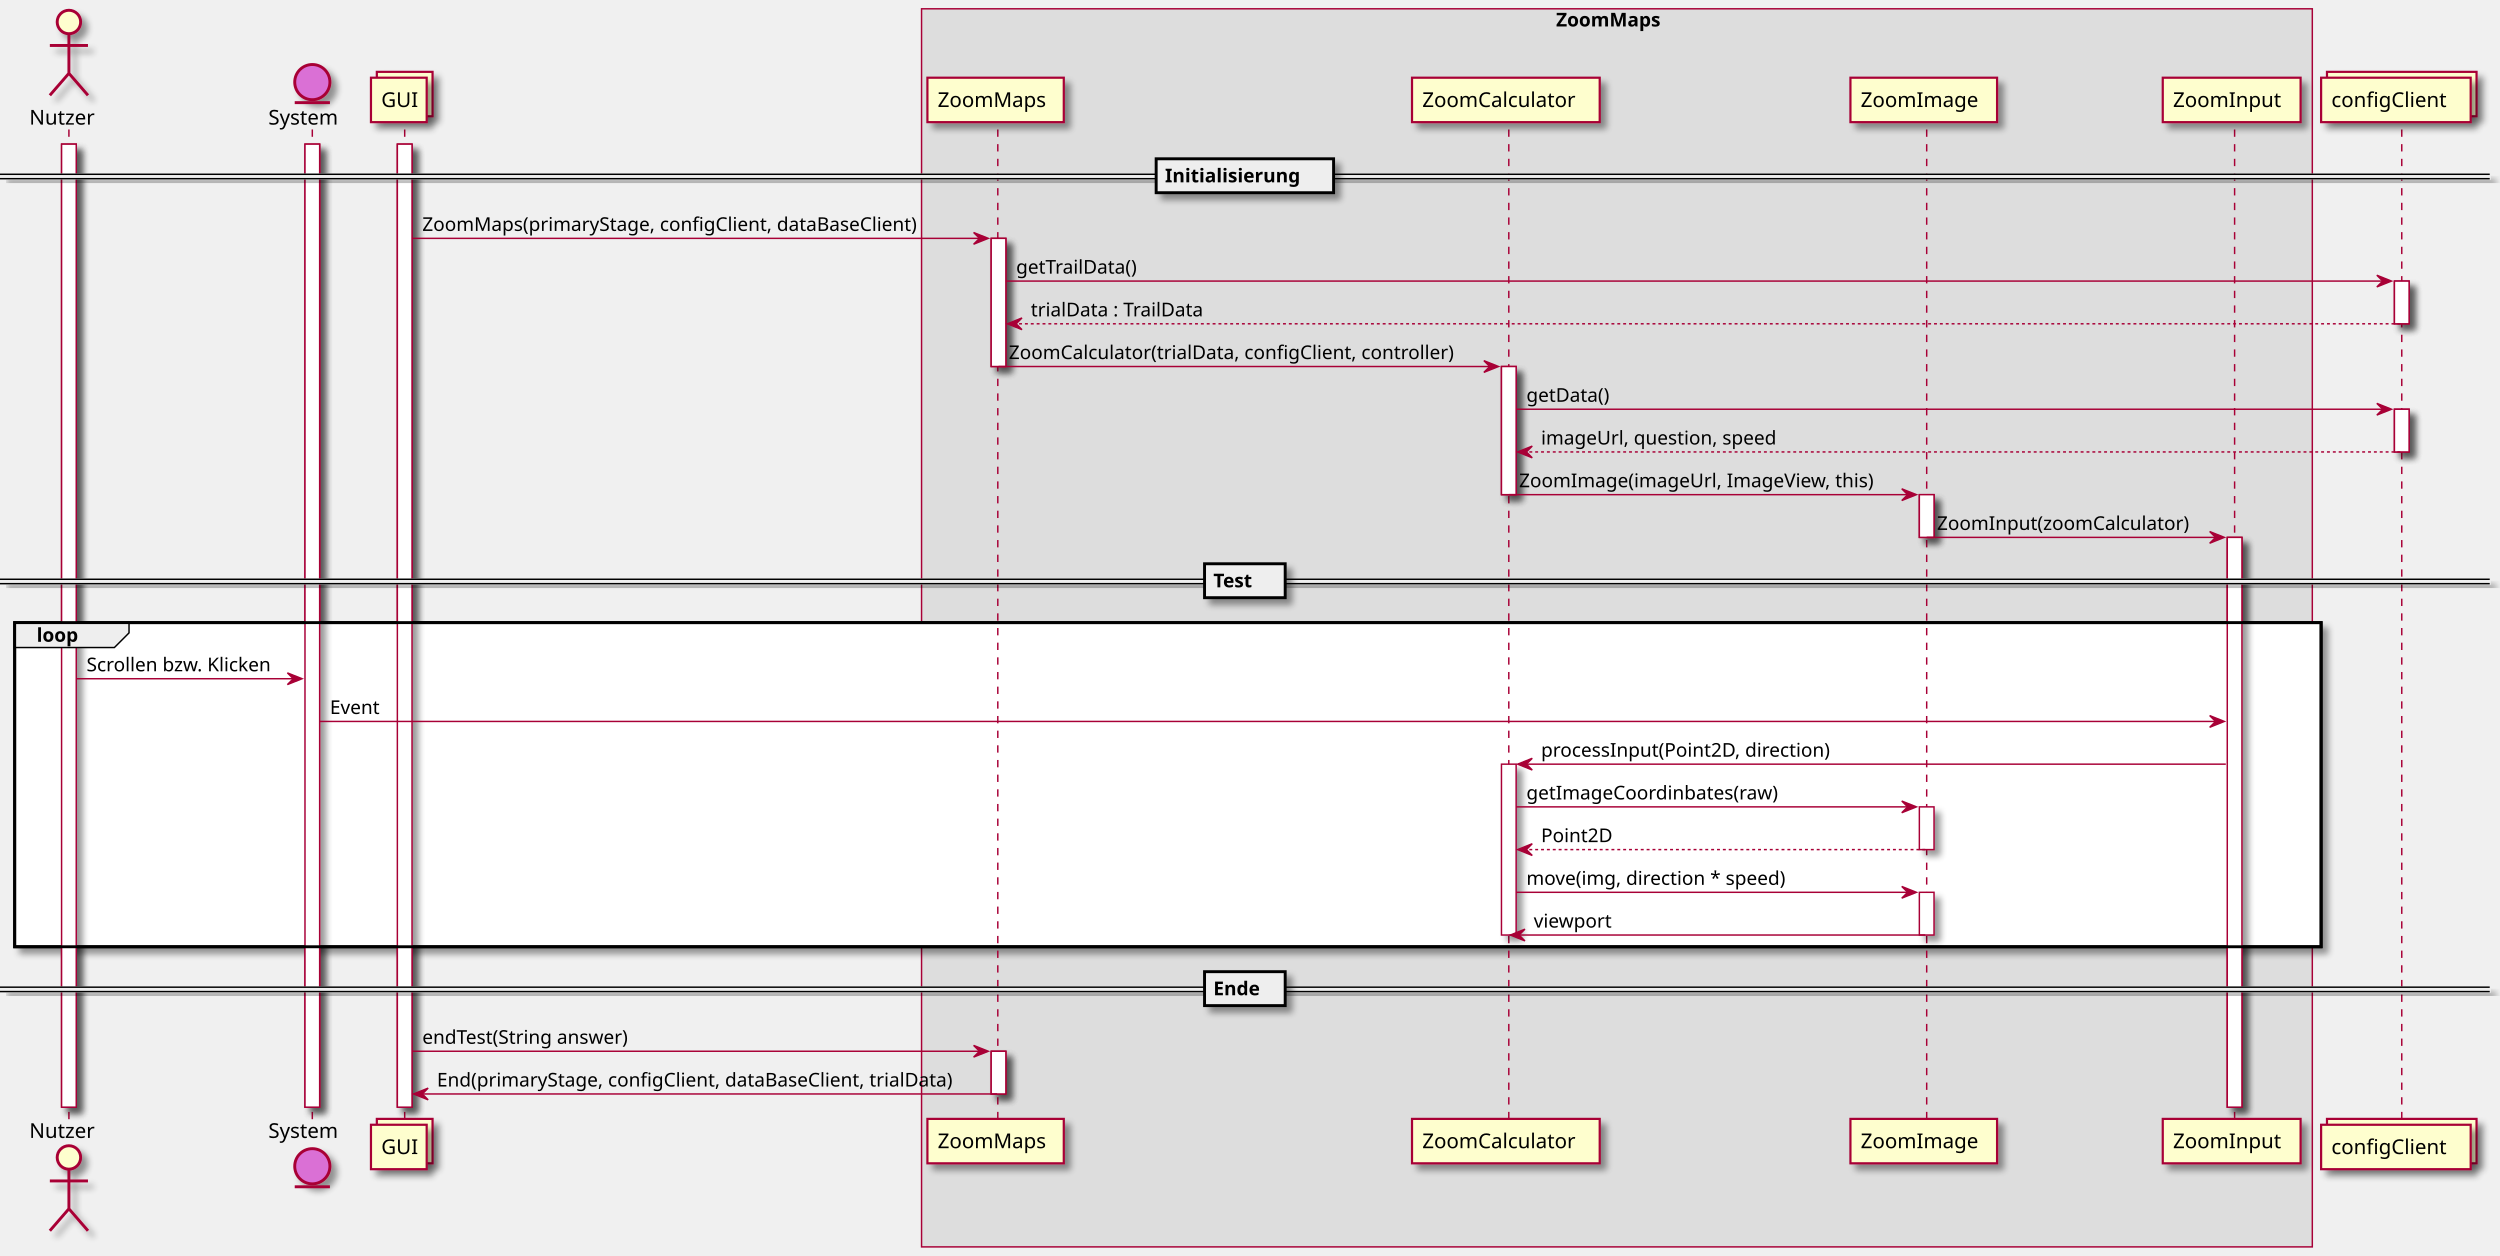
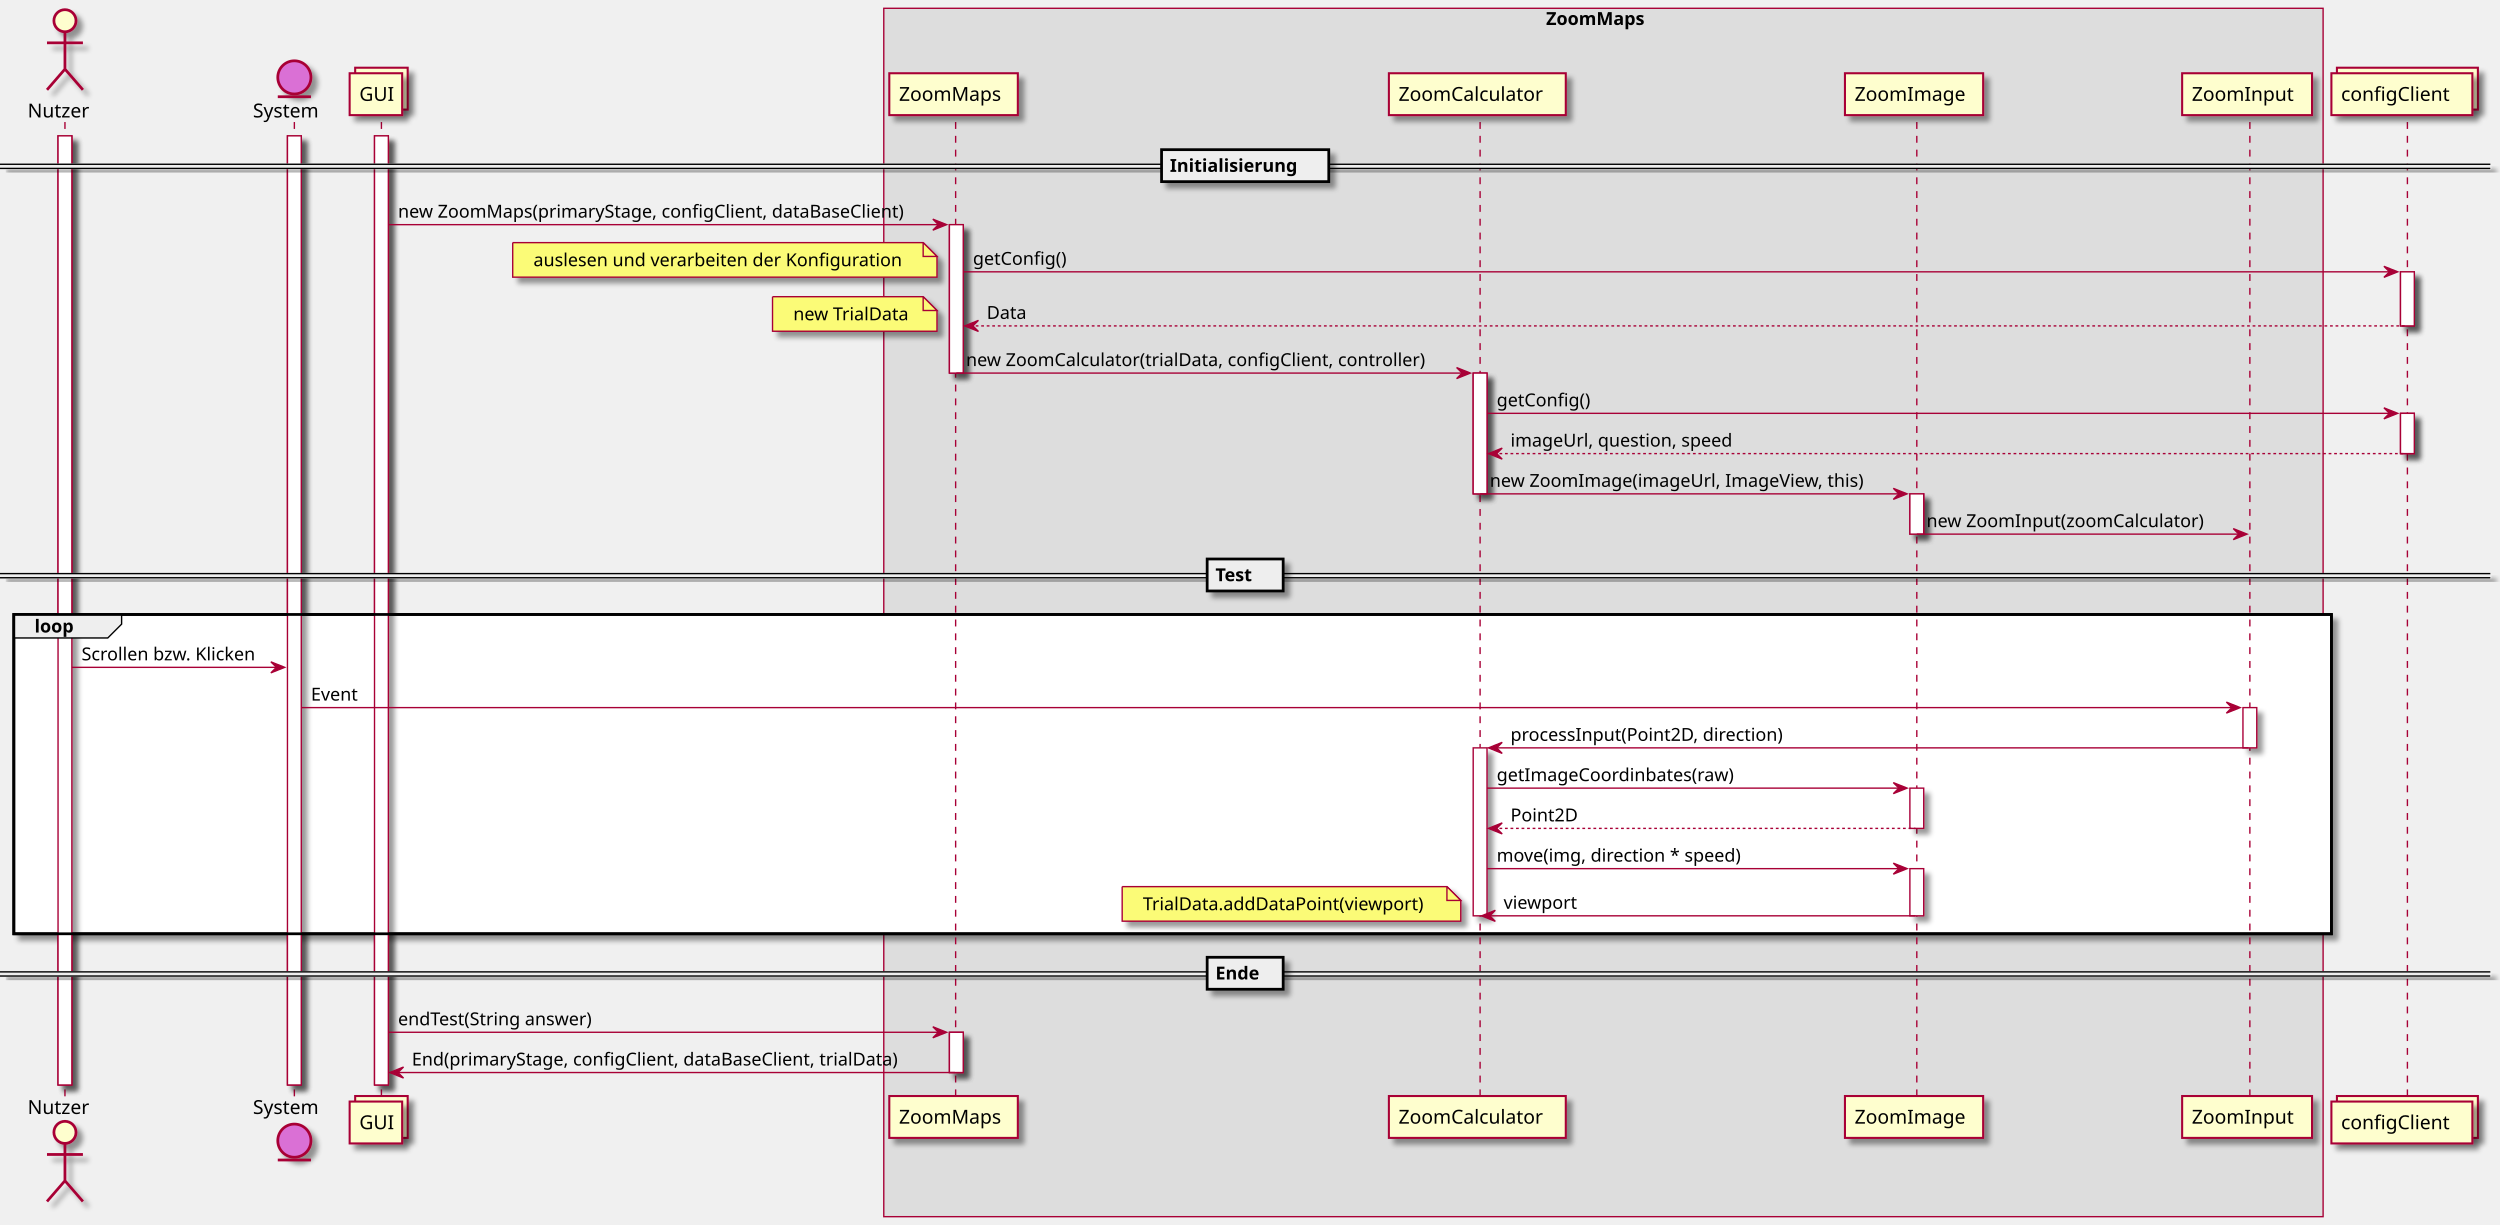
- <svg xmlns="http://www.w3.org/2000/svg" contentScriptType="application/ecmascript" contentStyleType="text/css" height="856px" preserveAspectRatio="none" style="width:1705px;height:856px;background:#FFFFFF;" version="1.1" viewBox="0 0 1705 856" width="1705px" zoomAndPan="magnify">
+ <svg xmlns="http://www.w3.org/2000/svg" contentScriptType="application/ecmascript" contentStyleType="text/css" height="886px" preserveAspectRatio="none" style="width:1809px;height:886px;background:#FFFFFF;" version="1.1" viewBox="0 0 1809 886" width="1809px" zoomAndPan="magnify">
  <defs>
-     <filter height="300%" id="fh5a7a3r7ysja" width="300%" x="-1" y="-1">
+     <filter height="300%" id="f14qiuyi2bqywb" width="300%" x="-1" y="-1">
      <feGaussianBlur result="blurOut" stdDeviation="2.0" />
      <feColorMatrix in="blurOut" result="blurOut2" type="matrix" values="0 0 0 0 0 0 0 0 0 0 0 0 0 0 0 0 0 0 .4 0" />
      <feOffset dx="4.0" dy="4.0" in="blurOut2" result="blurOut3" />
      <feBlend in="SourceGraphic" in2="blurOut3" mode="normal" />
    </filter>
  </defs>
  <g>
-     <rect fill="#DDDDDD" height="844.383" style="stroke:#A80036;stroke-width:1.0;" width="948.5" x="628.5" y="6" />
-     <text fill="#000000" font-family="sans-serif" font-size="13" font-weight="bold" lengthAdjust="spacing" textLength="83" x="1061.25" y="18.067">ZoomMaps</text>
-     <rect fill="#FFFFFF" filter="url(#fh5a7a3r7ysja)" height="656.789" style="stroke:#A80036;stroke-width:1.0;" width="10" x="42" y="98.297" />
-     <rect fill="#FFFFFF" filter="url(#fh5a7a3r7ysja)" height="656.789" style="stroke:#A80036;stroke-width:1.0;" width="10" x="208" y="98.297" />
-     <rect fill="#FFFFFF" filter="url(#fh5a7a3r7ysja)" height="656.789" style="stroke:#A80036;stroke-width:1.0;" width="10" x="271" y="98.297" />
-     <rect fill="#FFFFFF" filter="url(#fh5a7a3r7ysja)" height="87.398" style="stroke:#A80036;stroke-width:1.0;" width="10" x="676" y="162.562" />
-     <rect fill="#FFFFFF" filter="url(#fh5a7a3r7ysja)" height="29.133" style="stroke:#A80036;stroke-width:1.0;" width="10" x="676" y="716.953" />
-     <rect fill="#FFFFFF" filter="url(#fh5a7a3r7ysja)" height="87.398" style="stroke:#A80036;stroke-width:1.0;" width="10" x="1024" y="249.961" />
-     <rect fill="#FFFFFF" filter="url(#fh5a7a3r7ysja)" height="116.531" style="stroke:#A80036;stroke-width:1.0;" width="10" x="1024" y="521.156" />
-     <rect fill="#FFFFFF" filter="url(#fh5a7a3r7ysja)" height="29.133" style="stroke:#A80036;stroke-width:1.0;" width="10" x="1309" y="337.359" />
-     <rect fill="#FFFFFF" filter="url(#fh5a7a3r7ysja)" height="29.133" style="stroke:#A80036;stroke-width:1.0;" width="10" x="1309" y="550.289" />
-     <rect fill="#FFFFFF" filter="url(#fh5a7a3r7ysja)" height="29.133" style="stroke:#A80036;stroke-width:1.0;" width="10" x="1309" y="608.555" />
-     <rect fill="#FFFFFF" filter="url(#fh5a7a3r7ysja)" height="388.594" style="stroke:#A80036;stroke-width:1.0;" width="10" x="1519" y="366.492" />
-     <rect fill="#FFFFFF" filter="url(#fh5a7a3r7ysja)" height="29.133" style="stroke:#A80036;stroke-width:1.0;" width="10" x="1633" y="191.695" />
-     <rect fill="#FFFFFF" filter="url(#fh5a7a3r7ysja)" height="29.133" style="stroke:#A80036;stroke-width:1.0;" width="10" x="1633" y="279.094" />
-     <rect fill="#FFFFFF" filter="url(#fh5a7a3r7ysja)" height="221.062" style="stroke:#000000;stroke-width:2.0;" width="1573" x="10" y="424.625" />
-     <line style="stroke:#A80036;stroke-width:1.0;stroke-dasharray:5.0,5.0;" x1="47" x2="47" y1="88.297" y2="764.086" />
-     <line style="stroke:#A80036;stroke-width:1.0;stroke-dasharray:5.0,5.0;" x1="213" x2="213" y1="88.297" y2="764.086" />
-     <line style="stroke:#A80036;stroke-width:1.0;stroke-dasharray:5.0,5.0;" x1="276" x2="276" y1="88.297" y2="764.086" />
-     <line style="stroke:#A80036;stroke-width:1.0;stroke-dasharray:5.0,5.0;" x1="680.5" x2="680.5" y1="88.297" y2="764.086" />
-     <line style="stroke:#A80036;stroke-width:1.0;stroke-dasharray:5.0,5.0;" x1="1029" x2="1029" y1="88.297" y2="764.086" />
-     <line style="stroke:#A80036;stroke-width:1.0;stroke-dasharray:5.0,5.0;" x1="1314" x2="1314" y1="88.297" y2="764.086" />
-     <line style="stroke:#A80036;stroke-width:1.0;stroke-dasharray:5.0,5.0;" x1="1524" x2="1524" y1="88.297" y2="764.086" />
-     <line style="stroke:#A80036;stroke-width:1.0;stroke-dasharray:5.0,5.0;" x1="1638" x2="1638" y1="88.297" y2="764.086" />
+     <rect fill="#DDDDDD" height="874.383" style="stroke:#A80036;stroke-width:1.0;" width="1041.5" x="639.5" y="6" />
+     <text fill="#000000" font-family="sans-serif" font-size="13" font-weight="bold" lengthAdjust="spacing" textLength="83" x="1118.75" y="18.067">ZoomMaps</text>
+     <rect fill="#FFFFFF" filter="url(#f14qiuyi2bqywb)" height="686.789" style="stroke:#A80036;stroke-width:1.0;" width="10" x="42" y="98.297" />
+     <rect fill="#FFFFFF" filter="url(#f14qiuyi2bqywb)" height="686.789" style="stroke:#A80036;stroke-width:1.0;" width="10" x="208" y="98.297" />
+     <rect fill="#FFFFFF" filter="url(#f14qiuyi2bqywb)" height="686.789" style="stroke:#A80036;stroke-width:1.0;" width="10" x="271" y="98.297" />
+     <rect fill="#FFFFFF" filter="url(#f14qiuyi2bqywb)" height="107.398" style="stroke:#A80036;stroke-width:1.0;" width="10" x="687" y="162.562" />
+     <rect fill="#FFFFFF" filter="url(#f14qiuyi2bqywb)" height="29.133" style="stroke:#A80036;stroke-width:1.0;" width="10" x="687" y="746.953" />
+     <rect fill="#FFFFFF" filter="url(#f14qiuyi2bqywb)" height="87.398" style="stroke:#A80036;stroke-width:1.0;" width="10" x="1066" y="269.961" />
+     <rect fill="#FFFFFF" filter="url(#f14qiuyi2bqywb)" height="121.531" style="stroke:#A80036;stroke-width:1.0;" width="10" x="1066" y="541.156" />
+     <rect fill="#FFFFFF" filter="url(#f14qiuyi2bqywb)" height="29.133" style="stroke:#A80036;stroke-width:1.0;" width="10" x="1382" y="357.359" />
+     <rect fill="#FFFFFF" filter="url(#f14qiuyi2bqywb)" height="29.133" style="stroke:#A80036;stroke-width:1.0;" width="10" x="1382" y="570.289" />
+     <rect fill="#FFFFFF" filter="url(#f14qiuyi2bqywb)" height="34.133" style="stroke:#A80036;stroke-width:1.0;" width="10" x="1382" y="628.555" />
+     <rect fill="#FFFFFF" filter="url(#f14qiuyi2bqywb)" height="29.133" style="stroke:#A80036;stroke-width:1.0;" width="10" x="1623" y="512.023" />
+     <rect fill="#FFFFFF" filter="url(#f14qiuyi2bqywb)" height="39.133" style="stroke:#A80036;stroke-width:1.0;" width="10" x="1737" y="196.695" />
+     <rect fill="#FFFFFF" filter="url(#f14qiuyi2bqywb)" height="29.133" style="stroke:#A80036;stroke-width:1.0;" width="10" x="1737" y="299.094" />
+     <rect fill="#FFFFFF" filter="url(#f14qiuyi2bqywb)" height="231.062" style="stroke:#000000;stroke-width:2.0;" width="1677" x="10" y="444.625" />
+     <line style="stroke:#A80036;stroke-width:1.0;stroke-dasharray:5.0,5.0;" x1="47" x2="47" y1="88.297" y2="794.086" />
+     <line style="stroke:#A80036;stroke-width:1.0;stroke-dasharray:5.0,5.0;" x1="213" x2="213" y1="88.297" y2="794.086" />
+     <line style="stroke:#A80036;stroke-width:1.0;stroke-dasharray:5.0,5.0;" x1="276" x2="276" y1="88.297" y2="794.086" />
+     <line style="stroke:#A80036;stroke-width:1.0;stroke-dasharray:5.0,5.0;" x1="691.5" x2="691.5" y1="88.297" y2="794.086" />
+     <line style="stroke:#A80036;stroke-width:1.0;stroke-dasharray:5.0,5.0;" x1="1071" x2="1071" y1="88.297" y2="794.086" />
+     <line style="stroke:#A80036;stroke-width:1.0;stroke-dasharray:5.0,5.0;" x1="1387" x2="1387" y1="88.297" y2="794.086" />
+     <line style="stroke:#A80036;stroke-width:1.0;stroke-dasharray:5.0,5.0;" x1="1628" x2="1628" y1="88.297" y2="794.086" />
+     <line style="stroke:#A80036;stroke-width:1.0;stroke-dasharray:5.0,5.0;" x1="1742" x2="1742" y1="88.297" y2="794.086" />
    <text fill="#000000" font-family="sans-serif" font-size="14" lengthAdjust="spacing" textLength="48" x="20" y="84.995">Nutzer</text>
-     <ellipse cx="47" cy="15" fill="#FEFECE" filter="url(#fh5a7a3r7ysja)" rx="8" ry="8" style="stroke:#A80036;stroke-width:2.0;" />
-     <path d="M47,23 L47,50 M34,31 L60,31 M47,50 L34,65 M47,50 L60,65 " fill="none" filter="url(#fh5a7a3r7ysja)" style="stroke:#A80036;stroke-width:2.0;" />
-     <text fill="#000000" font-family="sans-serif" font-size="14" lengthAdjust="spacing" textLength="48" x="20" y="776.081">Nutzer</text>
-     <ellipse cx="47" cy="789.383" fill="#FEFECE" filter="url(#fh5a7a3r7ysja)" rx="8" ry="8" style="stroke:#A80036;stroke-width:2.0;" />
-     <path d="M47,797.383 L47,824.383 M34,805.383 L60,805.383 M47,824.383 L34,839.383 M47,824.383 L60,839.383 " fill="none" filter="url(#fh5a7a3r7ysja)" style="stroke:#A80036;stroke-width:2.0;" />
+     <ellipse cx="47" cy="15" fill="#FEFECE" filter="url(#f14qiuyi2bqywb)" rx="8" ry="8" style="stroke:#A80036;stroke-width:2.0;" />
+     <path d="M47,23 L47,50 M34,31 L60,31 M47,50 L34,65 M47,50 L60,65 " fill="none" filter="url(#f14qiuyi2bqywb)" style="stroke:#A80036;stroke-width:2.0;" />
+     <text fill="#000000" font-family="sans-serif" font-size="14" lengthAdjust="spacing" textLength="48" x="20" y="806.081">Nutzer</text>
+     <ellipse cx="47" cy="819.383" fill="#FEFECE" filter="url(#f14qiuyi2bqywb)" rx="8" ry="8" style="stroke:#A80036;stroke-width:2.0;" />
+     <path d="M47,827.383 L47,854.383 M34,835.383 L60,835.383 M47,854.383 L34,869.383 M47,854.383 L60,869.383 " fill="none" filter="url(#f14qiuyi2bqywb)" style="stroke:#A80036;stroke-width:2.0;" />
    <text fill="#000000" font-family="sans-serif" font-size="14" lengthAdjust="spacing" textLength="54" x="183" y="84.995">System</text>
-     <ellipse cx="213" cy="56" fill="#DA70D5" filter="url(#fh5a7a3r7ysja)" rx="12" ry="12" style="stroke:#A80036;stroke-width:2.0;" />
+     <ellipse cx="213" cy="56" fill="#DA70D5" filter="url(#f14qiuyi2bqywb)" rx="12" ry="12" style="stroke:#A80036;stroke-width:2.0;" />
    <line style="stroke:#A80036;stroke-width:2.0;" x1="201" x2="225" y1="70" y2="70" />
-     <text fill="#000000" font-family="sans-serif" font-size="14" lengthAdjust="spacing" textLength="54" x="183" y="776.081">System</text>
-     <ellipse cx="213" cy="795.383" fill="#DA70D5" filter="url(#fh5a7a3r7ysja)" rx="12" ry="12" style="stroke:#A80036;stroke-width:2.0;" />
-     <line style="stroke:#A80036;stroke-width:2.0;" x1="201" x2="225" y1="809.383" y2="809.383" />
-     <rect fill="#FEFECE" filter="url(#fh5a7a3r7ysja)" height="30.297" style="stroke:#A80036;stroke-width:1.5;" width="38" x="257" y="49" />
-     <rect fill="#FEFECE" filter="url(#fh5a7a3r7ysja)" height="30.297" style="stroke:#A80036;stroke-width:1.5;" width="38" x="253" y="53" />
+     <text fill="#000000" font-family="sans-serif" font-size="14" lengthAdjust="spacing" textLength="54" x="183" y="806.081">System</text>
+     <ellipse cx="213" cy="825.383" fill="#DA70D5" filter="url(#f14qiuyi2bqywb)" rx="12" ry="12" style="stroke:#A80036;stroke-width:2.0;" />
+     <line style="stroke:#A80036;stroke-width:2.0;" x1="201" x2="225" y1="839.383" y2="839.383" />
+     <rect fill="#FEFECE" filter="url(#f14qiuyi2bqywb)" height="30.297" style="stroke:#A80036;stroke-width:1.5;" width="38" x="257" y="49" />
+     <rect fill="#FEFECE" filter="url(#f14qiuyi2bqywb)" height="30.297" style="stroke:#A80036;stroke-width:1.5;" width="38" x="253" y="53" />
    <text fill="#000000" font-family="sans-serif" font-size="14" lengthAdjust="spacing" textLength="24" x="260" y="72.995">GUI</text>
-     <rect fill="#FEFECE" filter="url(#fh5a7a3r7ysja)" height="30.297" style="stroke:#A80036;stroke-width:1.5;" width="38" x="257" y="763.086" />
-     <rect fill="#FEFECE" filter="url(#fh5a7a3r7ysja)" height="30.297" style="stroke:#A80036;stroke-width:1.5;" width="38" x="253" y="767.086" />
-     <text fill="#000000" font-family="sans-serif" font-size="14" lengthAdjust="spacing" textLength="24" x="260" y="787.081">GUI</text>
-     <rect fill="#FEFECE" filter="url(#fh5a7a3r7ysja)" height="30.297" style="stroke:#A80036;stroke-width:1.5;" width="93" x="632.5" y="53" />
-     <text fill="#000000" font-family="sans-serif" font-size="14" lengthAdjust="spacing" textLength="79" x="639.5" y="72.995">ZoomMaps</text>
-     <rect fill="#FEFECE" filter="url(#fh5a7a3r7ysja)" height="30.297" style="stroke:#A80036;stroke-width:1.5;" width="93" x="632.5" y="763.086" />
-     <text fill="#000000" font-family="sans-serif" font-size="14" lengthAdjust="spacing" textLength="79" x="639.5" y="783.081">ZoomMaps</text>
-     <rect fill="#FEFECE" filter="url(#fh5a7a3r7ysja)" height="30.297" style="stroke:#A80036;stroke-width:1.5;" width="128" x="963" y="53" />
-     <text fill="#000000" font-family="sans-serif" font-size="14" lengthAdjust="spacing" textLength="114" x="970" y="72.995">ZoomCalculator</text>
-     <rect fill="#FEFECE" filter="url(#fh5a7a3r7ysja)" height="30.297" style="stroke:#A80036;stroke-width:1.5;" width="128" x="963" y="763.086" />
-     <text fill="#000000" font-family="sans-serif" font-size="14" lengthAdjust="spacing" textLength="114" x="970" y="783.081">ZoomCalculator</text>
-     <rect fill="#FEFECE" filter="url(#fh5a7a3r7ysja)" height="30.297" style="stroke:#A80036;stroke-width:1.5;" width="100" x="1262" y="53" />
-     <text fill="#000000" font-family="sans-serif" font-size="14" lengthAdjust="spacing" textLength="86" x="1269" y="72.995">ZoomImage</text>
-     <rect fill="#FEFECE" filter="url(#fh5a7a3r7ysja)" height="30.297" style="stroke:#A80036;stroke-width:1.5;" width="100" x="1262" y="763.086" />
-     <text fill="#000000" font-family="sans-serif" font-size="14" lengthAdjust="spacing" textLength="86" x="1269" y="783.081">ZoomImage</text>
-     <rect fill="#FEFECE" filter="url(#fh5a7a3r7ysja)" height="30.297" style="stroke:#A80036;stroke-width:1.5;" width="94" x="1475" y="53" />
-     <text fill="#000000" font-family="sans-serif" font-size="14" lengthAdjust="spacing" textLength="80" x="1482" y="72.995">ZoomInput</text>
-     <rect fill="#FEFECE" filter="url(#fh5a7a3r7ysja)" height="30.297" style="stroke:#A80036;stroke-width:1.5;" width="94" x="1475" y="763.086" />
-     <text fill="#000000" font-family="sans-serif" font-size="14" lengthAdjust="spacing" textLength="80" x="1482" y="783.081">ZoomInput</text>
-     <rect fill="#FEFECE" filter="url(#fh5a7a3r7ysja)" height="30.297" style="stroke:#A80036;stroke-width:1.5;" width="102" x="1587" y="49" />
-     <rect fill="#FEFECE" filter="url(#fh5a7a3r7ysja)" height="30.297" style="stroke:#A80036;stroke-width:1.5;" width="102" x="1583" y="53" />
-     <text fill="#000000" font-family="sans-serif" font-size="14" lengthAdjust="spacing" textLength="88" x="1590" y="72.995">configClient</text>
-     <rect fill="#FEFECE" filter="url(#fh5a7a3r7ysja)" height="30.297" style="stroke:#A80036;stroke-width:1.5;" width="102" x="1587" y="763.086" />
-     <rect fill="#FEFECE" filter="url(#fh5a7a3r7ysja)" height="30.297" style="stroke:#A80036;stroke-width:1.5;" width="102" x="1583" y="767.086" />
-     <text fill="#000000" font-family="sans-serif" font-size="14" lengthAdjust="spacing" textLength="88" x="1590" y="787.081">configClient</text>
-     <rect fill="#FFFFFF" filter="url(#fh5a7a3r7ysja)" height="656.789" style="stroke:#A80036;stroke-width:1.0;" width="10" x="42" y="98.297" />
-     <rect fill="#FFFFFF" filter="url(#fh5a7a3r7ysja)" height="656.789" style="stroke:#A80036;stroke-width:1.0;" width="10" x="208" y="98.297" />
-     <rect fill="#FFFFFF" filter="url(#fh5a7a3r7ysja)" height="656.789" style="stroke:#A80036;stroke-width:1.0;" width="10" x="271" y="98.297" />
-     <rect fill="#FFFFFF" filter="url(#fh5a7a3r7ysja)" height="87.398" style="stroke:#A80036;stroke-width:1.0;" width="10" x="676" y="162.562" />
-     <rect fill="#FFFFFF" filter="url(#fh5a7a3r7ysja)" height="29.133" style="stroke:#A80036;stroke-width:1.0;" width="10" x="676" y="716.953" />
-     <rect fill="#FFFFFF" filter="url(#fh5a7a3r7ysja)" height="87.398" style="stroke:#A80036;stroke-width:1.0;" width="10" x="1024" y="249.961" />
-     <rect fill="#FFFFFF" filter="url(#fh5a7a3r7ysja)" height="116.531" style="stroke:#A80036;stroke-width:1.0;" width="10" x="1024" y="521.156" />
-     <rect fill="#FFFFFF" filter="url(#fh5a7a3r7ysja)" height="29.133" style="stroke:#A80036;stroke-width:1.0;" width="10" x="1309" y="337.359" />
-     <rect fill="#FFFFFF" filter="url(#fh5a7a3r7ysja)" height="29.133" style="stroke:#A80036;stroke-width:1.0;" width="10" x="1309" y="550.289" />
-     <rect fill="#FFFFFF" filter="url(#fh5a7a3r7ysja)" height="29.133" style="stroke:#A80036;stroke-width:1.0;" width="10" x="1309" y="608.555" />
-     <rect fill="#FFFFFF" filter="url(#fh5a7a3r7ysja)" height="388.594" style="stroke:#A80036;stroke-width:1.0;" width="10" x="1519" y="366.492" />
-     <rect fill="#FFFFFF" filter="url(#fh5a7a3r7ysja)" height="29.133" style="stroke:#A80036;stroke-width:1.0;" width="10" x="1633" y="191.695" />
-     <rect fill="#FFFFFF" filter="url(#fh5a7a3r7ysja)" height="29.133" style="stroke:#A80036;stroke-width:1.0;" width="10" x="1633" y="279.094" />
-     <rect fill="#EEEEEE" filter="url(#fh5a7a3r7ysja)" height="3" style="stroke:#EEEEEE;stroke-width:1.0;" width="1698" x="0" y="118.863" />
-     <line style="stroke:#000000;stroke-width:1.0;" x1="0" x2="1698" y1="118.863" y2="118.863" />
-     <line style="stroke:#000000;stroke-width:1.0;" x1="0" x2="1698" y1="121.863" y2="121.863" />
-     <rect fill="#EEEEEE" filter="url(#fh5a7a3r7ysja)" height="23.133" style="stroke:#000000;stroke-width:2.0;" width="121" x="788.5" y="108.297" />
-     <text fill="#000000" font-family="sans-serif" font-size="13" font-weight="bold" lengthAdjust="spacing" textLength="102" x="794.5" y="124.364">Initialisierung</text>
-     <polygon fill="#A80036" points="664,158.562,674,162.562,664,166.562,668,162.562" style="stroke:#A80036;stroke-width:1.0;" />
-     <line style="stroke:#A80036;stroke-width:1.0;" x1="281" x2="670" y1="162.562" y2="162.562" />
-     <text fill="#000000" font-family="sans-serif" font-size="13" lengthAdjust="spacing" textLength="356" x="288" y="157.497">ZoomMaps(primaryStage, configClient, dataBaseClient)</text>
-     <polygon fill="#A80036" points="1621,187.695,1631,191.695,1621,195.695,1625,191.695" style="stroke:#A80036;stroke-width:1.0;" />
-     <line style="stroke:#A80036;stroke-width:1.0;" x1="686" x2="1627" y1="191.695" y2="191.695" />
-     <text fill="#000000" font-family="sans-serif" font-size="13" lengthAdjust="spacing" textLength="89" x="693" y="186.629">getTrailData()</text>
-     <polygon fill="#A80036" points="697,216.828,687,220.828,697,224.828,693,220.828" style="stroke:#A80036;stroke-width:1.0;" />
-     <line style="stroke:#A80036;stroke-width:1.0;stroke-dasharray:2.0,2.0;" x1="691" x2="1637" y1="220.828" y2="220.828" />
-     <text fill="#000000" font-family="sans-serif" font-size="13" lengthAdjust="spacing" textLength="126" x="703" y="215.762">trialData : TrailData</text>
-     <polygon fill="#A80036" points="1012,245.961,1022,249.961,1012,253.961,1016,249.961" style="stroke:#A80036;stroke-width:1.0;" />
-     <line style="stroke:#A80036;stroke-width:1.0;" x1="681" x2="1018" y1="249.961" y2="249.961" />
-     <text fill="#000000" font-family="sans-serif" font-size="13" lengthAdjust="spacing" textLength="319" x="688" y="244.895">ZoomCalculator(trialData, configClient, controller)</text>
-     <polygon fill="#A80036" points="1621,275.094,1631,279.094,1621,283.094,1625,279.094" style="stroke:#A80036;stroke-width:1.0;" />
-     <line style="stroke:#A80036;stroke-width:1.0;" x1="1034" x2="1627" y1="279.094" y2="279.094" />
-     <text fill="#000000" font-family="sans-serif" font-size="13" lengthAdjust="spacing" textLength="62" x="1041" y="274.028">getData()</text>
-     <polygon fill="#A80036" points="1045,304.227,1035,308.227,1045,312.227,1041,308.227" style="stroke:#A80036;stroke-width:1.0;" />
-     <line style="stroke:#A80036;stroke-width:1.0;stroke-dasharray:2.0,2.0;" x1="1039" x2="1637" y1="308.227" y2="308.227" />
-     <text fill="#000000" font-family="sans-serif" font-size="13" lengthAdjust="spacing" textLength="167" x="1051" y="303.161">imageUrl, question, speed</text>
-     <polygon fill="#A80036" points="1297,333.359,1307,337.359,1297,341.359,1301,337.359" style="stroke:#A80036;stroke-width:1.0;" />
-     <line style="stroke:#A80036;stroke-width:1.0;" x1="1029" x2="1303" y1="337.359" y2="337.359" />
-     <text fill="#000000" font-family="sans-serif" font-size="13" lengthAdjust="spacing" textLength="256" x="1036" y="332.293">ZoomImage(imageUrl, ImageView, this)</text>
-     <polygon fill="#A80036" points="1507,362.492,1517,366.492,1507,370.492,1511,366.492" style="stroke:#A80036;stroke-width:1.0;" />
-     <line style="stroke:#A80036;stroke-width:1.0;" x1="1314" x2="1513" y1="366.492" y2="366.492" />
-     <text fill="#000000" font-family="sans-serif" font-size="13" lengthAdjust="spacing" textLength="181" x="1321" y="361.426">ZoomInput(zoomCalculator)</text>
-     <rect fill="#EEEEEE" filter="url(#fh5a7a3r7ysja)" height="3" style="stroke:#EEEEEE;stroke-width:1.0;" width="1698" x="0" y="395.059" />
-     <line style="stroke:#000000;stroke-width:1.0;" x1="0" x2="1698" y1="395.059" y2="395.059" />
-     <line style="stroke:#000000;stroke-width:1.0;" x1="0" x2="1698" y1="398.059" y2="398.059" />
-     <rect fill="#EEEEEE" filter="url(#fh5a7a3r7ysja)" height="23.133" style="stroke:#000000;stroke-width:2.0;" width="55" x="821.5" y="384.492" />
-     <text fill="#000000" font-family="sans-serif" font-size="13" font-weight="bold" lengthAdjust="spacing" textLength="36" x="827.5" y="400.559">Test</text>
-     <path d="M10,424.625 L88,424.625 L88,431.625 L78,441.625 L10,441.625 L10,424.625 " fill="#EEEEEE" style="stroke:#000000;stroke-width:1.0;" />
-     <rect fill="none" height="221.062" style="stroke:#000000;stroke-width:2.0;" width="1573" x="10" y="424.625" />
-     <text fill="#000000" font-family="sans-serif" font-size="13" font-weight="bold" lengthAdjust="spacing" textLength="33" x="25" y="437.692">loop</text>
-     <polygon fill="#A80036" points="196,458.891,206,462.891,196,466.891,200,462.891" style="stroke:#A80036;stroke-width:1.0;" />
-     <line style="stroke:#A80036;stroke-width:1.0;" x1="52" x2="202" y1="462.891" y2="462.891" />
-     <text fill="#000000" font-family="sans-serif" font-size="13" lengthAdjust="spacing" textLength="132" x="59" y="457.825">Scrollen bzw. Klicken</text>
-     <polygon fill="#A80036" points="1507,488.023,1517,492.023,1507,496.023,1511,492.023" style="stroke:#A80036;stroke-width:1.0;" />
-     <line style="stroke:#A80036;stroke-width:1.0;" x1="218" x2="1513" y1="492.023" y2="492.023" />
-     <text fill="#000000" font-family="sans-serif" font-size="13" lengthAdjust="spacing" textLength="37" x="225" y="486.957">Event</text>
-     <polygon fill="#A80036" points="1045,517.156,1035,521.156,1045,525.156,1041,521.156" style="stroke:#A80036;stroke-width:1.0;" />
-     <line style="stroke:#A80036;stroke-width:1.0;" x1="1039" x2="1518" y1="521.156" y2="521.156" />
-     <text fill="#000000" font-family="sans-serif" font-size="13" lengthAdjust="spacing" textLength="205" x="1051" y="516.09">processInput(Point2D, direction)</text>
-     <polygon fill="#A80036" points="1297,546.289,1307,550.289,1297,554.289,1301,550.289" style="stroke:#A80036;stroke-width:1.0;" />
-     <line style="stroke:#A80036;stroke-width:1.0;" x1="1034" x2="1303" y1="550.289" y2="550.289" />
-     <text fill="#000000" font-family="sans-serif" font-size="13" lengthAdjust="spacing" textLength="180" x="1041" y="545.223">getImageCoordinbates(raw)</text>
-     <polygon fill="#A80036" points="1045,575.422,1035,579.422,1045,583.422,1041,579.422" style="stroke:#A80036;stroke-width:1.0;" />
-     <line style="stroke:#A80036;stroke-width:1.0;stroke-dasharray:2.0,2.0;" x1="1039" x2="1313" y1="579.422" y2="579.422" />
-     <text fill="#000000" font-family="sans-serif" font-size="13" lengthAdjust="spacing" textLength="50" x="1051" y="574.356">Point2D</text>
-     <polygon fill="#A80036" points="1297,604.555,1307,608.555,1297,612.555,1301,608.555" style="stroke:#A80036;stroke-width:1.0;" />
-     <line style="stroke:#A80036;stroke-width:1.0;" x1="1034" x2="1303" y1="608.555" y2="608.555" />
-     <text fill="#000000" font-family="sans-serif" font-size="13" lengthAdjust="spacing" textLength="188" x="1041" y="603.489">move(img, direction * speed)</text>
-     <polygon fill="#A80036" points="1040,633.688,1030,637.688,1040,641.688,1036,637.688" style="stroke:#A80036;stroke-width:1.0;" />
-     <line style="stroke:#A80036;stroke-width:1.0;" x1="1034" x2="1313" y1="637.688" y2="637.688" />
-     <text fill="#000000" font-family="sans-serif" font-size="13" lengthAdjust="spacing" textLength="56" x="1046" y="632.622">viewport</text>
-     <rect fill="#EEEEEE" filter="url(#fh5a7a3r7ysja)" height="3" style="stroke:#EEEEEE;stroke-width:1.0;" width="1698" x="0" y="673.254" />
-     <line style="stroke:#000000;stroke-width:1.0;" x1="0" x2="1698" y1="673.254" y2="673.254" />
-     <line style="stroke:#000000;stroke-width:1.0;" x1="0" x2="1698" y1="676.254" y2="676.254" />
-     <rect fill="#EEEEEE" filter="url(#fh5a7a3r7ysja)" height="23.133" style="stroke:#000000;stroke-width:2.0;" width="55" x="821.5" y="662.688" />
-     <text fill="#000000" font-family="sans-serif" font-size="13" font-weight="bold" lengthAdjust="spacing" textLength="36" x="827.5" y="678.754">Ende</text>
-     <polygon fill="#A80036" points="664,712.953,674,716.953,664,720.953,668,716.953" style="stroke:#A80036;stroke-width:1.0;" />
-     <line style="stroke:#A80036;stroke-width:1.0;" x1="281" x2="670" y1="716.953" y2="716.953" />
-     <text fill="#000000" font-family="sans-serif" font-size="13" lengthAdjust="spacing" textLength="150" x="288" y="711.887">endTest(String answer)</text>
-     <polygon fill="#A80036" points="292,742.086,282,746.086,292,750.086,288,746.086" style="stroke:#A80036;stroke-width:1.0;" />
-     <line style="stroke:#A80036;stroke-width:1.0;" x1="286" x2="680" y1="746.086" y2="746.086" />
-     <text fill="#000000" font-family="sans-serif" font-size="13" lengthAdjust="spacing" textLength="371" x="298" y="741.02">End(primaryStage, configClient, dataBaseClient, trialData)</text>
+     <rect fill="#FEFECE" filter="url(#f14qiuyi2bqywb)" height="30.297" style="stroke:#A80036;stroke-width:1.5;" width="38" x="257" y="793.086" />
+     <rect fill="#FEFECE" filter="url(#f14qiuyi2bqywb)" height="30.297" style="stroke:#A80036;stroke-width:1.5;" width="38" x="253" y="797.086" />
+     <text fill="#000000" font-family="sans-serif" font-size="14" lengthAdjust="spacing" textLength="24" x="260" y="817.081">GUI</text>
+     <rect fill="#FEFECE" filter="url(#f14qiuyi2bqywb)" height="30.297" style="stroke:#A80036;stroke-width:1.5;" width="93" x="643.5" y="53" />
+     <text fill="#000000" font-family="sans-serif" font-size="14" lengthAdjust="spacing" textLength="79" x="650.5" y="72.995">ZoomMaps</text>
+     <rect fill="#FEFECE" filter="url(#f14qiuyi2bqywb)" height="30.297" style="stroke:#A80036;stroke-width:1.5;" width="93" x="643.5" y="793.086" />
+     <text fill="#000000" font-family="sans-serif" font-size="14" lengthAdjust="spacing" textLength="79" x="650.5" y="813.081">ZoomMaps</text>
+     <rect fill="#FEFECE" filter="url(#f14qiuyi2bqywb)" height="30.297" style="stroke:#A80036;stroke-width:1.5;" width="128" x="1005" y="53" />
+     <text fill="#000000" font-family="sans-serif" font-size="14" lengthAdjust="spacing" textLength="114" x="1012" y="72.995">ZoomCalculator</text>
+     <rect fill="#FEFECE" filter="url(#f14qiuyi2bqywb)" height="30.297" style="stroke:#A80036;stroke-width:1.5;" width="128" x="1005" y="793.086" />
+     <text fill="#000000" font-family="sans-serif" font-size="14" lengthAdjust="spacing" textLength="114" x="1012" y="813.081">ZoomCalculator</text>
+     <rect fill="#FEFECE" filter="url(#f14qiuyi2bqywb)" height="30.297" style="stroke:#A80036;stroke-width:1.5;" width="100" x="1335" y="53" />
+     <text fill="#000000" font-family="sans-serif" font-size="14" lengthAdjust="spacing" textLength="86" x="1342" y="72.995">ZoomImage</text>
+     <rect fill="#FEFECE" filter="url(#f14qiuyi2bqywb)" height="30.297" style="stroke:#A80036;stroke-width:1.5;" width="100" x="1335" y="793.086" />
+     <text fill="#000000" font-family="sans-serif" font-size="14" lengthAdjust="spacing" textLength="86" x="1342" y="813.081">ZoomImage</text>
+     <rect fill="#FEFECE" filter="url(#f14qiuyi2bqywb)" height="30.297" style="stroke:#A80036;stroke-width:1.5;" width="94" x="1579" y="53" />
+     <text fill="#000000" font-family="sans-serif" font-size="14" lengthAdjust="spacing" textLength="80" x="1586" y="72.995">ZoomInput</text>
+     <rect fill="#FEFECE" filter="url(#f14qiuyi2bqywb)" height="30.297" style="stroke:#A80036;stroke-width:1.5;" width="94" x="1579" y="793.086" />
+     <text fill="#000000" font-family="sans-serif" font-size="14" lengthAdjust="spacing" textLength="80" x="1586" y="813.081">ZoomInput</text>
+     <rect fill="#FEFECE" filter="url(#f14qiuyi2bqywb)" height="30.297" style="stroke:#A80036;stroke-width:1.5;" width="102" x="1691" y="49" />
+     <rect fill="#FEFECE" filter="url(#f14qiuyi2bqywb)" height="30.297" style="stroke:#A80036;stroke-width:1.5;" width="102" x="1687" y="53" />
+     <text fill="#000000" font-family="sans-serif" font-size="14" lengthAdjust="spacing" textLength="88" x="1694" y="72.995">configClient</text>
+     <rect fill="#FEFECE" filter="url(#f14qiuyi2bqywb)" height="30.297" style="stroke:#A80036;stroke-width:1.5;" width="102" x="1691" y="793.086" />
+     <rect fill="#FEFECE" filter="url(#f14qiuyi2bqywb)" height="30.297" style="stroke:#A80036;stroke-width:1.5;" width="102" x="1687" y="797.086" />
+     <text fill="#000000" font-family="sans-serif" font-size="14" lengthAdjust="spacing" textLength="88" x="1694" y="817.081">configClient</text>
+     <rect fill="#FFFFFF" filter="url(#f14qiuyi2bqywb)" height="686.789" style="stroke:#A80036;stroke-width:1.0;" width="10" x="42" y="98.297" />
+     <rect fill="#FFFFFF" filter="url(#f14qiuyi2bqywb)" height="686.789" style="stroke:#A80036;stroke-width:1.0;" width="10" x="208" y="98.297" />
+     <rect fill="#FFFFFF" filter="url(#f14qiuyi2bqywb)" height="686.789" style="stroke:#A80036;stroke-width:1.0;" width="10" x="271" y="98.297" />
+     <rect fill="#FFFFFF" filter="url(#f14qiuyi2bqywb)" height="107.398" style="stroke:#A80036;stroke-width:1.0;" width="10" x="687" y="162.562" />
+     <rect fill="#FFFFFF" filter="url(#f14qiuyi2bqywb)" height="29.133" style="stroke:#A80036;stroke-width:1.0;" width="10" x="687" y="746.953" />
+     <rect fill="#FFFFFF" filter="url(#f14qiuyi2bqywb)" height="87.398" style="stroke:#A80036;stroke-width:1.0;" width="10" x="1066" y="269.961" />
+     <rect fill="#FFFFFF" filter="url(#f14qiuyi2bqywb)" height="121.531" style="stroke:#A80036;stroke-width:1.0;" width="10" x="1066" y="541.156" />
+     <rect fill="#FFFFFF" filter="url(#f14qiuyi2bqywb)" height="29.133" style="stroke:#A80036;stroke-width:1.0;" width="10" x="1382" y="357.359" />
+     <rect fill="#FFFFFF" filter="url(#f14qiuyi2bqywb)" height="29.133" style="stroke:#A80036;stroke-width:1.0;" width="10" x="1382" y="570.289" />
+     <rect fill="#FFFFFF" filter="url(#f14qiuyi2bqywb)" height="34.133" style="stroke:#A80036;stroke-width:1.0;" width="10" x="1382" y="628.555" />
+     <rect fill="#FFFFFF" filter="url(#f14qiuyi2bqywb)" height="29.133" style="stroke:#A80036;stroke-width:1.0;" width="10" x="1623" y="512.023" />
+     <rect fill="#FFFFFF" filter="url(#f14qiuyi2bqywb)" height="39.133" style="stroke:#A80036;stroke-width:1.0;" width="10" x="1737" y="196.695" />
+     <rect fill="#FFFFFF" filter="url(#f14qiuyi2bqywb)" height="29.133" style="stroke:#A80036;stroke-width:1.0;" width="10" x="1737" y="299.094" />
+     <rect fill="#EEEEEE" filter="url(#f14qiuyi2bqywb)" height="3" style="stroke:#EEEEEE;stroke-width:1.0;" width="1802" x="0" y="118.863" />
+     <line style="stroke:#000000;stroke-width:1.0;" x1="0" x2="1802" y1="118.863" y2="118.863" />
+     <line style="stroke:#000000;stroke-width:1.0;" x1="0" x2="1802" y1="121.863" y2="121.863" />
+     <rect fill="#EEEEEE" filter="url(#f14qiuyi2bqywb)" height="23.133" style="stroke:#000000;stroke-width:2.0;" width="121" x="840.5" y="108.297" />
+     <text fill="#000000" font-family="sans-serif" font-size="13" font-weight="bold" lengthAdjust="spacing" textLength="102" x="846.5" y="124.364">Initialisierung</text>
+     <polygon fill="#A80036" points="675,158.562,685,162.562,675,166.562,679,162.562" style="stroke:#A80036;stroke-width:1.0;" />
+     <line style="stroke:#A80036;stroke-width:1.0;" x1="281" x2="681" y1="162.562" y2="162.562" />
+     <text fill="#000000" font-family="sans-serif" font-size="13" lengthAdjust="spacing" textLength="387" x="288" y="157.497">new ZoomMaps(primaryStage, configClient, dataBaseClient)</text>
+     <polygon fill="#A80036" points="1725,192.695,1735,196.695,1725,200.695,1729,196.695" style="stroke:#A80036;stroke-width:1.0;" />
+     <line style="stroke:#A80036;stroke-width:1.0;" x1="697" x2="1731" y1="196.695" y2="196.695" />
+     <text fill="#000000" font-family="sans-serif" font-size="13" lengthAdjust="spacing" textLength="72" x="704" y="191.629">getConfig()</text>
+     <path d="M371,175.562 L371,200.562 L678,200.562 L678,185.562 L668,175.562 L371,175.562 " fill="#FBFB77" filter="url(#f14qiuyi2bqywb)" style="stroke:#A80036;stroke-width:1.0;" />
+     <path d="M668,175.562 L668,185.562 L678,185.562 L668,175.562 " fill="#FBFB77" style="stroke:#A80036;stroke-width:1.0;" />
+     <text fill="#000000" font-family="sans-serif" font-size="13" lengthAdjust="spacing" textLength="277" x="386" y="192.629">auslesen und verarbeiten der Konfiguration</text>
+     <polygon fill="#A80036" points="708,231.828,698,235.828,708,239.828,704,235.828" style="stroke:#A80036;stroke-width:1.0;" />
+     <line style="stroke:#A80036;stroke-width:1.0;stroke-dasharray:2.0,2.0;" x1="702" x2="1741" y1="235.828" y2="235.828" />
+     <text fill="#000000" font-family="sans-serif" font-size="13" lengthAdjust="spacing" textLength="31" x="714" y="230.762">Data</text>
+     <path d="M559,214.695 L559,239.695 L678,239.695 L678,224.695 L668,214.695 L559,214.695 " fill="#FBFB77" filter="url(#f14qiuyi2bqywb)" style="stroke:#A80036;stroke-width:1.0;" />
+     <path d="M668,214.695 L668,224.695 L678,224.695 L668,214.695 " fill="#FBFB77" style="stroke:#A80036;stroke-width:1.0;" />
+     <text fill="#000000" font-family="sans-serif" font-size="13" lengthAdjust="spacing" textLength="89" x="574" y="231.762">new TrialData</text>
+     <polygon fill="#A80036" points="1054,265.961,1064,269.961,1054,273.961,1058,269.961" style="stroke:#A80036;stroke-width:1.0;" />
+     <line style="stroke:#A80036;stroke-width:1.0;" x1="692" x2="1060" y1="269.961" y2="269.961" />
+     <text fill="#000000" font-family="sans-serif" font-size="13" lengthAdjust="spacing" textLength="350" x="699" y="264.895">new ZoomCalculator(trialData, configClient, controller)</text>
+     <polygon fill="#A80036" points="1725,295.094,1735,299.094,1725,303.094,1729,299.094" style="stroke:#A80036;stroke-width:1.0;" />
+     <line style="stroke:#A80036;stroke-width:1.0;" x1="1076" x2="1731" y1="299.094" y2="299.094" />
+     <text fill="#000000" font-family="sans-serif" font-size="13" lengthAdjust="spacing" textLength="72" x="1083" y="294.028">getConfig()</text>
+     <polygon fill="#A80036" points="1087,324.227,1077,328.227,1087,332.227,1083,328.227" style="stroke:#A80036;stroke-width:1.0;" />
+     <line style="stroke:#A80036;stroke-width:1.0;stroke-dasharray:2.0,2.0;" x1="1081" x2="1741" y1="328.227" y2="328.227" />
+     <text fill="#000000" font-family="sans-serif" font-size="13" lengthAdjust="spacing" textLength="167" x="1093" y="323.161">imageUrl, question, speed</text>
+     <polygon fill="#A80036" points="1370,353.359,1380,357.359,1370,361.359,1374,357.359" style="stroke:#A80036;stroke-width:1.0;" />
+     <line style="stroke:#A80036;stroke-width:1.0;" x1="1071" x2="1376" y1="357.359" y2="357.359" />
+     <text fill="#000000" font-family="sans-serif" font-size="13" lengthAdjust="spacing" textLength="287" x="1078" y="352.293">new ZoomImage(imageUrl, ImageView, this)</text>
+     <polygon fill="#A80036" points="1616,382.492,1626,386.492,1616,390.492,1620,386.492" style="stroke:#A80036;stroke-width:1.0;" />
+     <line style="stroke:#A80036;stroke-width:1.0;" x1="1387" x2="1622" y1="386.492" y2="386.492" />
+     <text fill="#000000" font-family="sans-serif" font-size="13" lengthAdjust="spacing" textLength="212" x="1394" y="381.426">new ZoomInput(zoomCalculator)</text>
+     <rect fill="#EEEEEE" filter="url(#f14qiuyi2bqywb)" height="3" style="stroke:#EEEEEE;stroke-width:1.0;" width="1802" x="0" y="415.059" />
+     <line style="stroke:#000000;stroke-width:1.0;" x1="0" x2="1802" y1="415.059" y2="415.059" />
+     <line style="stroke:#000000;stroke-width:1.0;" x1="0" x2="1802" y1="418.059" y2="418.059" />
+     <rect fill="#EEEEEE" filter="url(#f14qiuyi2bqywb)" height="23.133" style="stroke:#000000;stroke-width:2.0;" width="55" x="873.5" y="404.492" />
+     <text fill="#000000" font-family="sans-serif" font-size="13" font-weight="bold" lengthAdjust="spacing" textLength="36" x="879.5" y="420.559">Test</text>
+     <path d="M10,444.625 L88,444.625 L88,451.625 L78,461.625 L10,461.625 L10,444.625 " fill="#EEEEEE" style="stroke:#000000;stroke-width:1.0;" />
+     <rect fill="none" height="231.062" style="stroke:#000000;stroke-width:2.0;" width="1677" x="10" y="444.625" />
+     <text fill="#000000" font-family="sans-serif" font-size="13" font-weight="bold" lengthAdjust="spacing" textLength="33" x="25" y="457.692">loop</text>
+     <polygon fill="#A80036" points="196,478.891,206,482.891,196,486.891,200,482.891" style="stroke:#A80036;stroke-width:1.0;" />
+     <line style="stroke:#A80036;stroke-width:1.0;" x1="52" x2="202" y1="482.891" y2="482.891" />
+     <text fill="#000000" font-family="sans-serif" font-size="13" lengthAdjust="spacing" textLength="132" x="59" y="477.825">Scrollen bzw. Klicken</text>
+     <polygon fill="#A80036" points="1611,508.023,1621,512.023,1611,516.023,1615,512.023" style="stroke:#A80036;stroke-width:1.0;" />
+     <line style="stroke:#A80036;stroke-width:1.0;" x1="218" x2="1617" y1="512.023" y2="512.023" />
+     <text fill="#000000" font-family="sans-serif" font-size="13" lengthAdjust="spacing" textLength="37" x="225" y="506.957">Event</text>
+     <polygon fill="#A80036" points="1087,537.156,1077,541.156,1087,545.156,1083,541.156" style="stroke:#A80036;stroke-width:1.0;" />
+     <line style="stroke:#A80036;stroke-width:1.0;" x1="1081" x2="1627" y1="541.156" y2="541.156" />
+     <text fill="#000000" font-family="sans-serif" font-size="13" lengthAdjust="spacing" textLength="205" x="1093" y="536.09">processInput(Point2D, direction)</text>
+     <polygon fill="#A80036" points="1370,566.289,1380,570.289,1370,574.289,1374,570.289" style="stroke:#A80036;stroke-width:1.0;" />
+     <line style="stroke:#A80036;stroke-width:1.0;" x1="1076" x2="1376" y1="570.289" y2="570.289" />
+     <text fill="#000000" font-family="sans-serif" font-size="13" lengthAdjust="spacing" textLength="180" x="1083" y="565.223">getImageCoordinbates(raw)</text>
+     <polygon fill="#A80036" points="1087,595.422,1077,599.422,1087,603.422,1083,599.422" style="stroke:#A80036;stroke-width:1.0;" />
+     <line style="stroke:#A80036;stroke-width:1.0;stroke-dasharray:2.0,2.0;" x1="1081" x2="1386" y1="599.422" y2="599.422" />
+     <text fill="#000000" font-family="sans-serif" font-size="13" lengthAdjust="spacing" textLength="50" x="1093" y="594.356">Point2D</text>
+     <polygon fill="#A80036" points="1370,624.555,1380,628.555,1370,632.555,1374,628.555" style="stroke:#A80036;stroke-width:1.0;" />
+     <line style="stroke:#A80036;stroke-width:1.0;" x1="1076" x2="1376" y1="628.555" y2="628.555" />
+     <text fill="#000000" font-family="sans-serif" font-size="13" lengthAdjust="spacing" textLength="188" x="1083" y="623.489">move(img, direction * speed)</text>
+     <polygon fill="#A80036" points="1082,658.688,1072,662.688,1082,666.688,1078,662.688" style="stroke:#A80036;stroke-width:1.0;" />
+     <line style="stroke:#A80036;stroke-width:1.0;" x1="1076" x2="1386" y1="662.688" y2="662.688" />
+     <text fill="#000000" font-family="sans-serif" font-size="13" lengthAdjust="spacing" textLength="56" x="1088" y="657.622">viewport</text>
+     <path d="M812,641.555 L812,666.555 L1057,666.555 L1057,651.555 L1047,641.555 L812,641.555 " fill="#FBFB77" filter="url(#f14qiuyi2bqywb)" style="stroke:#A80036;stroke-width:1.0;" />
+     <path d="M1047,641.555 L1047,651.555 L1057,651.555 L1047,641.555 " fill="#FBFB77" style="stroke:#A80036;stroke-width:1.0;" />
+     <text fill="#000000" font-family="sans-serif" font-size="13" lengthAdjust="spacing" textLength="215" x="827" y="658.622">TrialData.addDataPoint(viewport)</text>
+     <rect fill="#EEEEEE" filter="url(#f14qiuyi2bqywb)" height="3" style="stroke:#EEEEEE;stroke-width:1.0;" width="1802" x="0" y="703.254" />
+     <line style="stroke:#000000;stroke-width:1.0;" x1="0" x2="1802" y1="703.254" y2="703.254" />
+     <line style="stroke:#000000;stroke-width:1.0;" x1="0" x2="1802" y1="706.254" y2="706.254" />
+     <rect fill="#EEEEEE" filter="url(#f14qiuyi2bqywb)" height="23.133" style="stroke:#000000;stroke-width:2.0;" width="55" x="873.5" y="692.688" />
+     <text fill="#000000" font-family="sans-serif" font-size="13" font-weight="bold" lengthAdjust="spacing" textLength="36" x="879.5" y="708.754">Ende</text>
+     <polygon fill="#A80036" points="675,742.953,685,746.953,675,750.953,679,746.953" style="stroke:#A80036;stroke-width:1.0;" />
+     <line style="stroke:#A80036;stroke-width:1.0;" x1="281" x2="681" y1="746.953" y2="746.953" />
+     <text fill="#000000" font-family="sans-serif" font-size="13" lengthAdjust="spacing" textLength="150" x="288" y="741.887">endTest(String answer)</text>
+     <polygon fill="#A80036" points="292,772.086,282,776.086,292,780.086,288,776.086" style="stroke:#A80036;stroke-width:1.0;" />
+     <line style="stroke:#A80036;stroke-width:1.0;" x1="286" x2="691" y1="776.086" y2="776.086" />
+     <text fill="#000000" font-family="sans-serif" font-size="13" lengthAdjust="spacing" textLength="371" x="298" y="771.02">End(primaryStage, configClient, dataBaseClient, trialData)</text>
  </g>
</svg>
